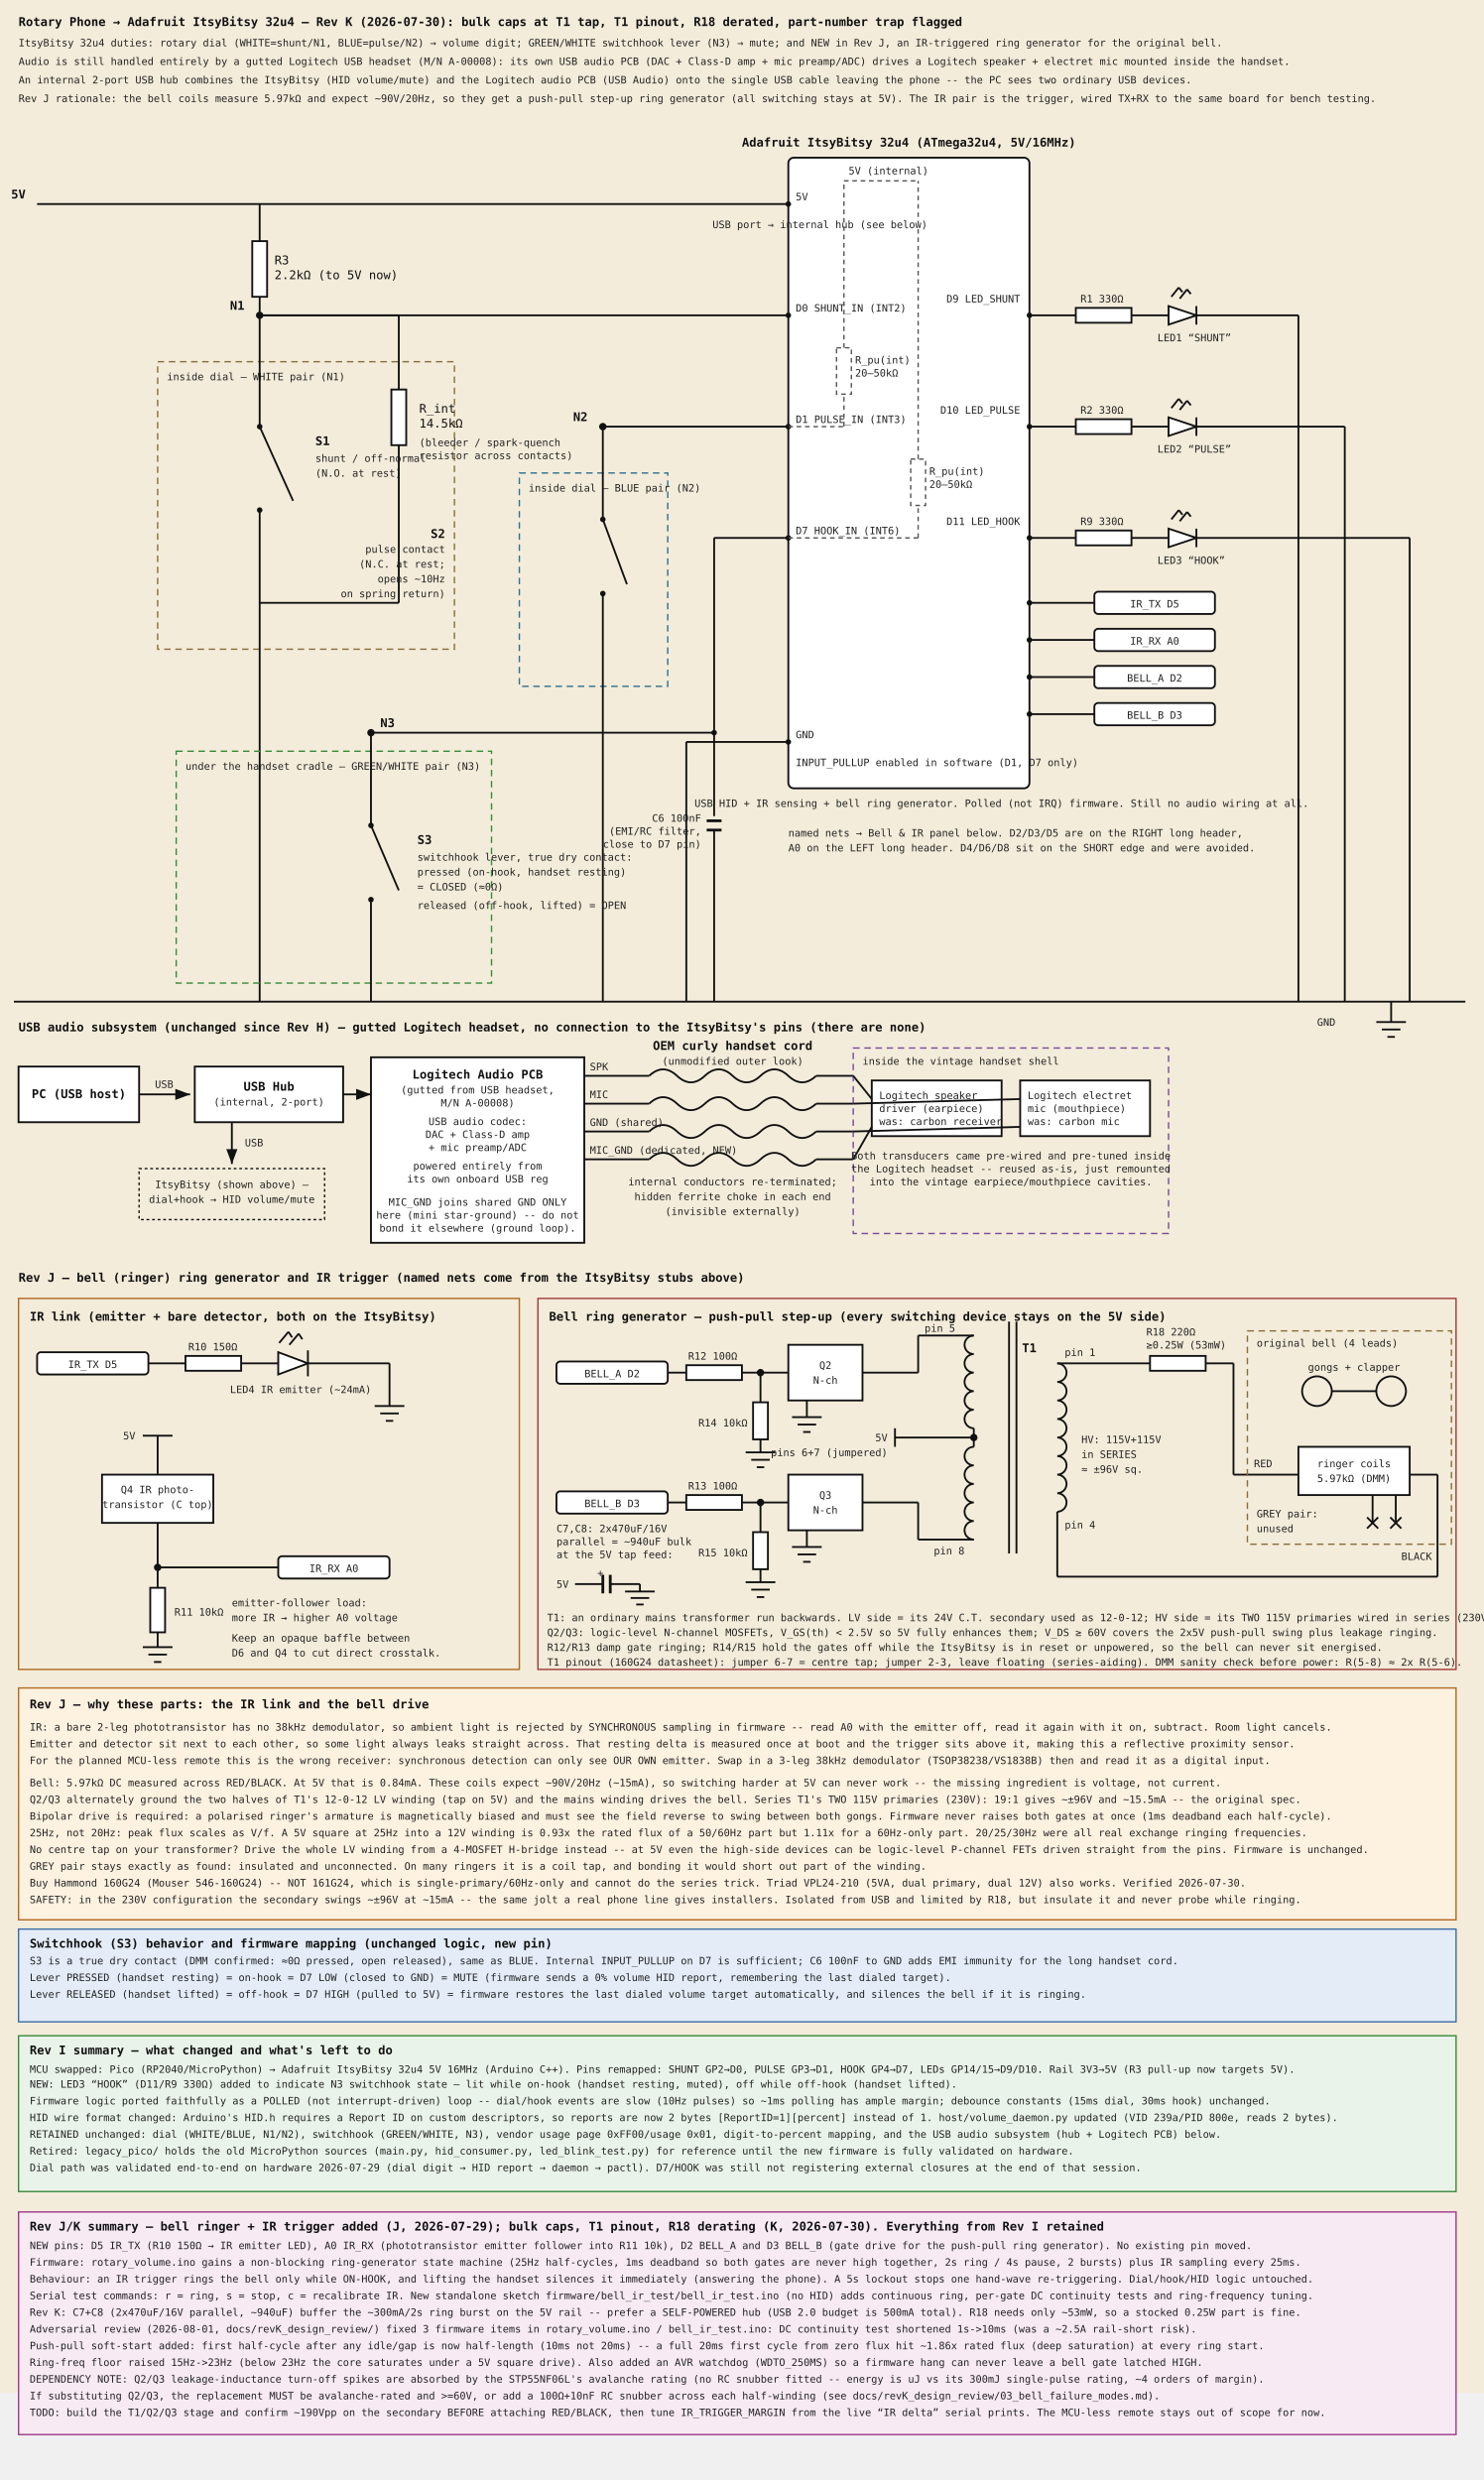
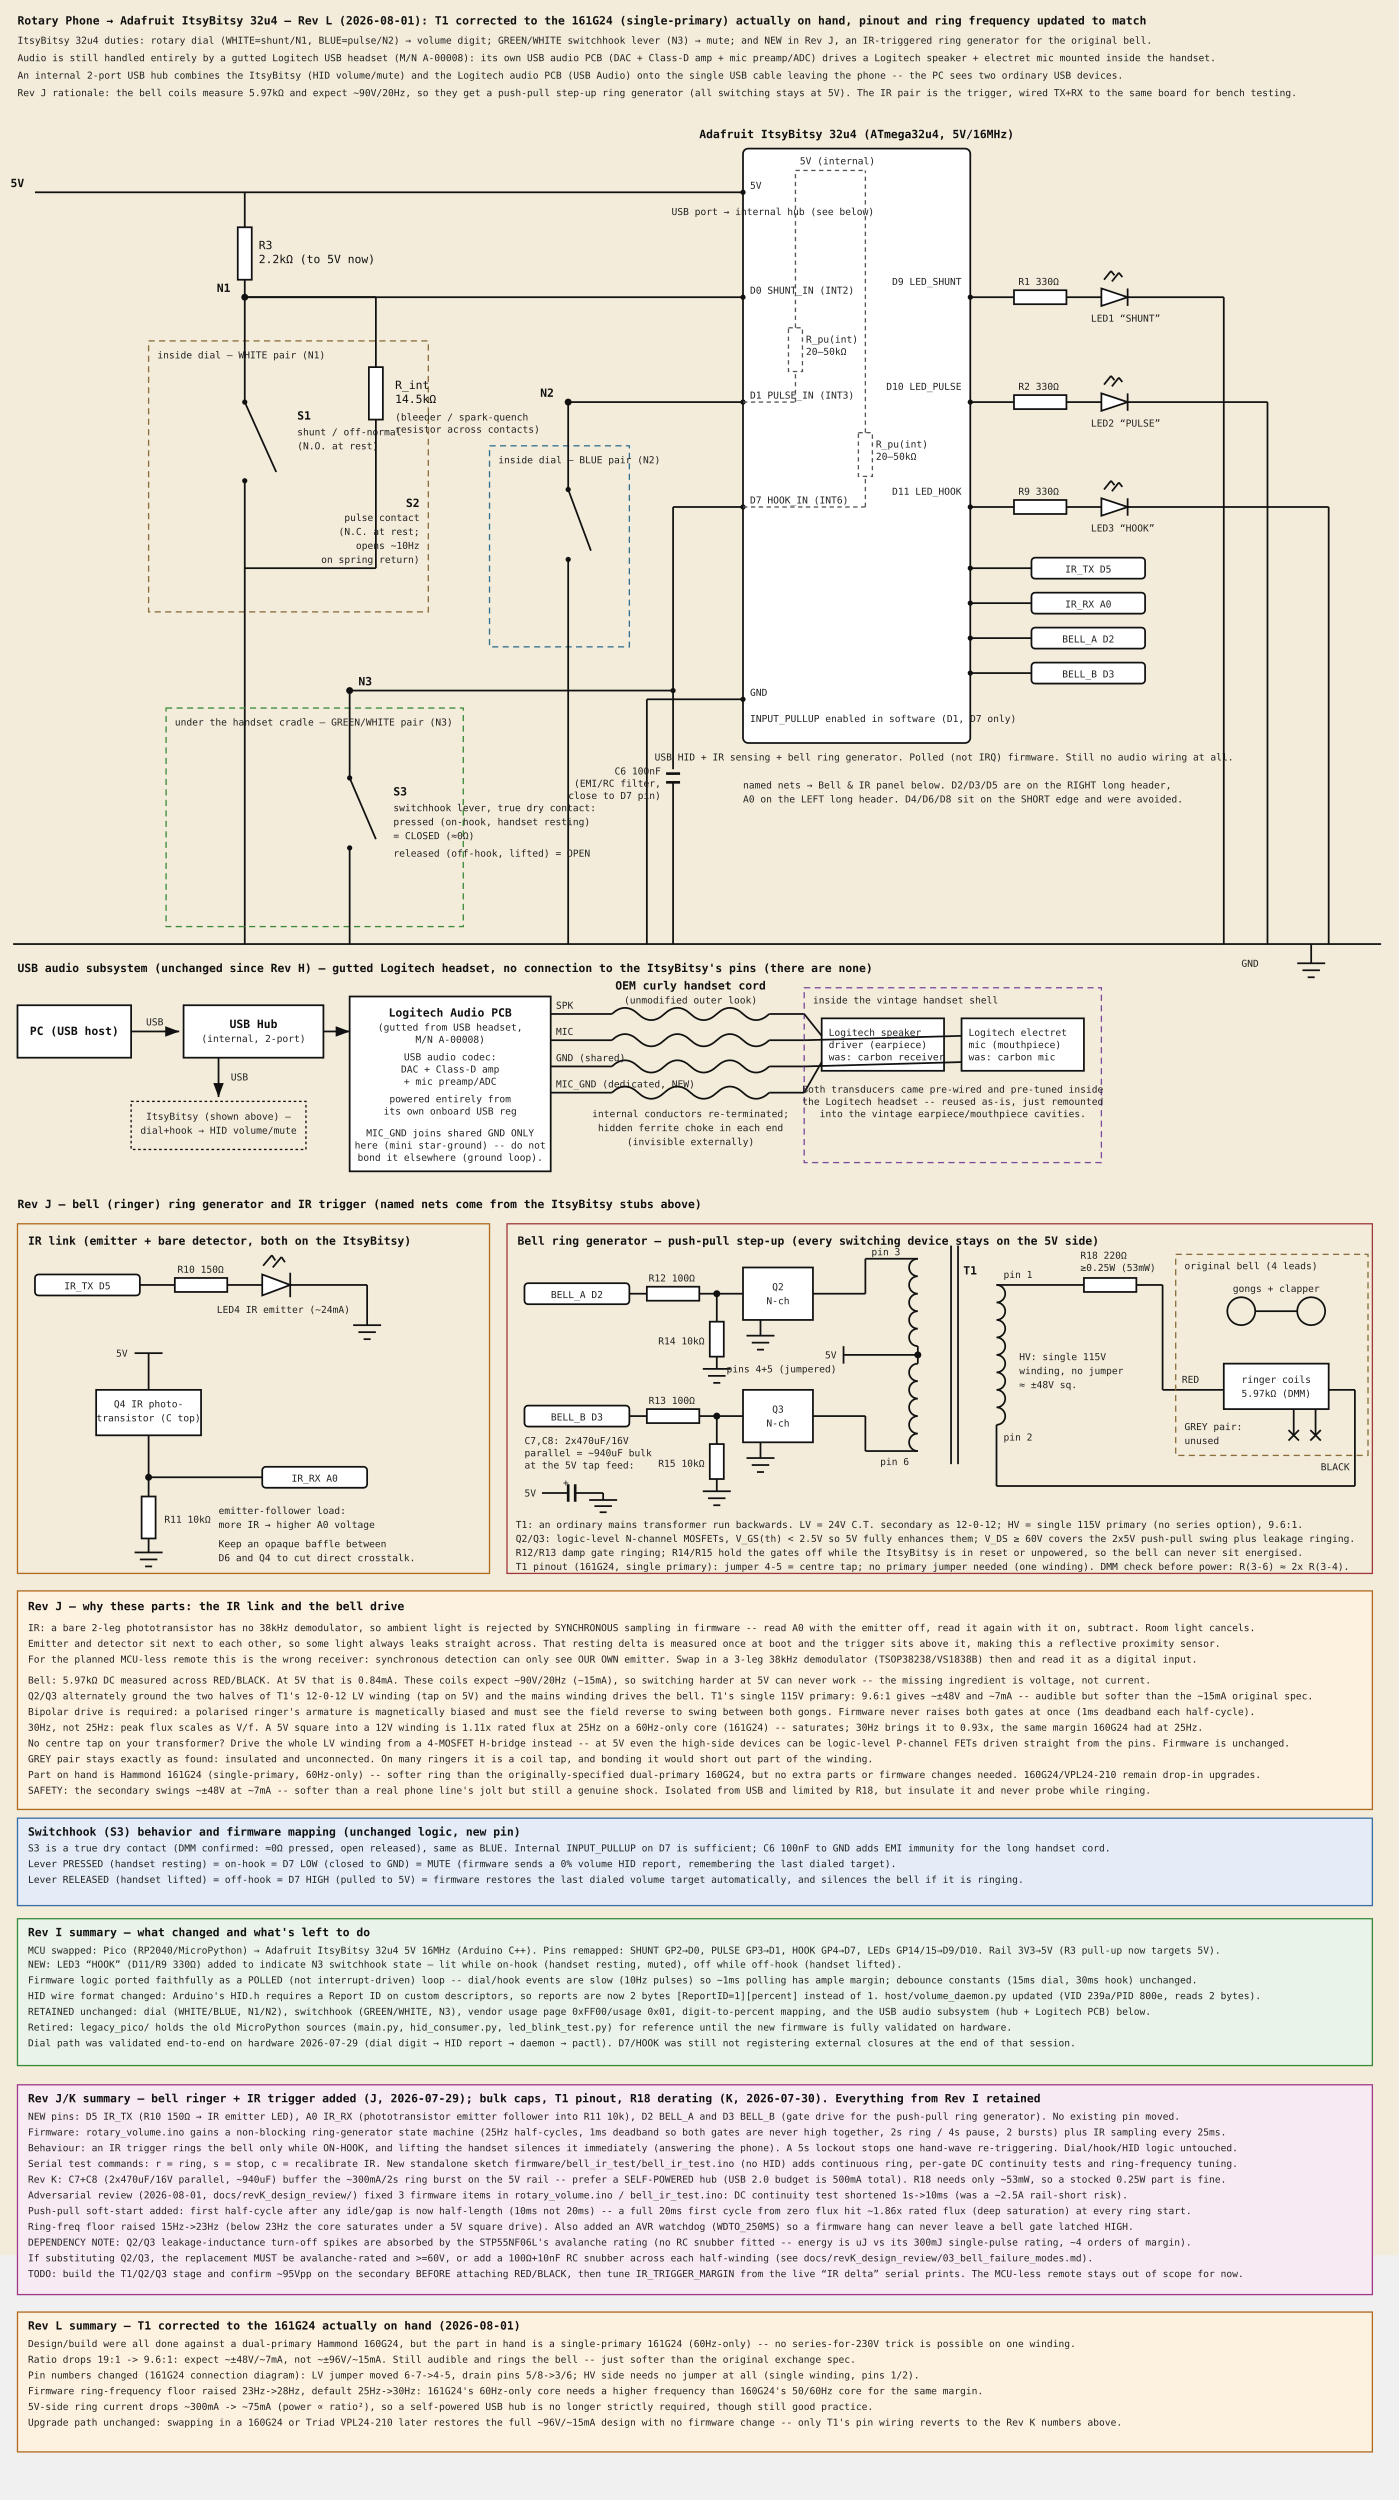
- <svg xmlns="http://www.w3.org/2000/svg" viewBox="0 0 1600 2674" font-family="monospace" font-size="14">
+ <svg xmlns="http://www.w3.org/2000/svg" viewBox="0 0 1600 2860" font-family="monospace" font-size="14">
  <style>
    .wire   { stroke:#111; stroke-width:2; fill:none; }
    .dash   { stroke:#555; stroke-width:1.5; fill:none; stroke-dasharray:5,4; }
    .lbl    { fill:#111; font-size:13px; }
    .lbl-b  { fill:#111; font-size:13px; font-weight:bold; }
    .lbl-sm { fill:#222; font-size:11px; }
    .ic     { fill:#fff; stroke:#111; stroke-width:2; }
    .node   { fill:#111; }
    .res    { fill:#fff; stroke:#111; stroke-width:2; }
    .cap    { stroke:#111; stroke-width:3; fill:none; }
    .arrow  { stroke:#111; stroke-width:2; fill:none; marker-end:url(#ah); }
  </style>
  <defs>
    <marker id="ah" markerWidth="10" markerHeight="10" refX="8" refY="3" orient="auto">
      <path d="M0,0 L8,3 L0,6 Z" fill="#111" />
    </marker>
  </defs>
  <rect x="0" y="0" width="1600" height="2580" fill="#f3ecda" />
-   <text x="20" y="28" class="lbl-b" font-size="19">Rotary Phone → Adafruit ItsyBitsy 32u4 — Rev K (2026-07-30): bulk caps at T1 tap, T1 pinout, R18 derated, part-number trap flagged</text>
+   <text x="20" y="28" class="lbl-b" font-size="19">Rotary Phone → Adafruit ItsyBitsy 32u4 — Rev L (2026-08-01): T1 corrected to the 161G24 (single-primary) actually on hand, pinout and ring frequency updated to match</text>
  <text x="20" y="50" class="lbl-sm">ItsyBitsy 32u4 duties: rotary dial (WHITE=shunt/N1, BLUE=pulse/N2) → volume digit; GREEN/WHITE switchhook lever (N3) → mute; and NEW in Rev J, an IR-triggered ring generator for the original bell.</text>
  <text x="20" y="70" class="lbl-sm">Audio is still handled entirely by a gutted Logitech USB headset (M/N A-00008): its own USB audio PCB (DAC + Class-D amp + mic preamp/ADC) drives a Logitech speaker + electret mic mounted inside the handset.</text>
  <text x="20" y="90" class="lbl-sm">An internal 2-port USB hub combines the ItsyBitsy (HID volume/mute) and the Logitech audio PCB (USB Audio) onto the single USB cable leaving the phone -- the PC sees two ordinary USB devices.</text>
  <text x="20" y="110" class="lbl-sm" fill="#1e5c1e">Rev J rationale: the bell coils measure 5.97kΩ and expect ~90V/20Hz, so they get a push-pull step-up ring generator (all switching stays at 5V). The IR pair is the trigger, wired TX+RX to the same board for bench testing.</text>
  <rect x="850" y="170" width="260" height="680" rx="6" class="ic" />
  <text x="980" y="158" text-anchor="middle" class="lbl-b">Adafruit ItsyBitsy 32u4 (ATmega32u4, 5V/16MHz)</text>
  <text x="1080" y="870" text-anchor="middle" class="lbl-sm" fill="#555">USB HID + IR sensing + bell ring generator. Polled (not IRQ) firmware. Still no audio wiring at all.</text>
  <circle cx="850" cy="220" r="3" class="node" />
  <text x="858" y="216" class="lbl-sm">5V</text>
  <circle cx="850" cy="340" r="3" class="node" />
  <text x="858" y="336" class="lbl-sm">D0 SHUNT_IN (INT2)</text>
  <circle cx="850" cy="460" r="3" class="node" />
  <text x="858" y="456" class="lbl-sm">D1 PULSE_IN (INT3)</text>
  <circle cx="850" cy="580" r="3" class="node" />
  <text x="858" y="576" class="lbl-sm">D7 HOOK_IN (INT6)</text>
  <circle cx="850" cy="800" r="3" class="node" />
  <text x="858" y="796" class="lbl-sm">GND</text>
  <text x="858" y="826" class="lbl-sm" fill="#555">INPUT_PULLUP enabled in software (D1, D7 only)</text>
  <circle cx="1110" cy="340" r="3" class="node" />
  <text x="1100" y="326" text-anchor="end" class="lbl-sm">D9 LED_SHUNT</text>
  <circle cx="1110" cy="460" r="3" class="node" />
  <text x="1100" y="446" text-anchor="end" class="lbl-sm">D10 LED_PULSE</text>
  <circle cx="1110" cy="580" r="3" class="node" />
  <text x="1100" y="566" text-anchor="end" class="lbl-sm">D11 LED_HOOK</text>
  <circle cx="1110" cy="650" r="3" class="node" />
  <line x1="1110" y1="650" x2="1180" y2="650" class="wire" />
  <rect x="1180" y="638" width="130" height="24" rx="4" class="ic" />
  <text x="1245" y="655" text-anchor="middle" class="lbl-sm">IR_TX  D5</text>
  <circle cx="1110" cy="690" r="3" class="node" />
  <line x1="1110" y1="690" x2="1180" y2="690" class="wire" />
  <rect x="1180" y="678" width="130" height="24" rx="4" class="ic" />
  <text x="1245" y="695" text-anchor="middle" class="lbl-sm">IR_RX  A0</text>
  <circle cx="1110" cy="730" r="3" class="node" />
  <line x1="1110" y1="730" x2="1180" y2="730" class="wire" />
  <rect x="1180" y="718" width="130" height="24" rx="4" class="ic" />
  <text x="1245" y="735" text-anchor="middle" class="lbl-sm">BELL_A  D2</text>
  <circle cx="1110" cy="770" r="3" class="node" />
  <line x1="1110" y1="770" x2="1180" y2="770" class="wire" />
  <rect x="1180" y="758" width="130" height="24" rx="4" class="ic" />
  <text x="1245" y="775" text-anchor="middle" class="lbl-sm">BELL_B  D3</text>
  <text x="850" y="902" class="lbl-sm" fill="#555">named nets → Bell &amp; IR panel below. D2/D3/D5 are on the RIGHT long header,</text>
  <text x="850" y="918" class="lbl-sm" fill="#555">A0 on the LEFT long header. D4/D6/D8 sit on the SHORT edge and were avoided.</text>
  <text x="1000" y="246" text-anchor="end" class="lbl-sm" fill="#555">USB port → internal hub (see below)</text>
  <line x1="910" y1="195" x2="990" y2="195" class="dash" />
  <text x="915" y="188" class="lbl-sm" fill="#555">5V (internal)</text>
  <line x1="850" y1="460" x2="910" y2="460" class="dash" />
  <line x1="910" y1="460" x2="910" y2="425" class="dash" />
  <rect x="902" y="375" width="16" height="50" fill="none" stroke="#555" stroke-width="1.5" stroke-dasharray="5,4" />
  <line x1="910" y1="375" x2="910" y2="195" class="dash" />
  <text x="922" y="392" class="lbl-sm" fill="#555">R_pu(int)</text>
  <text x="922" y="406" class="lbl-sm" fill="#555">20–50kΩ</text>
  <line x1="850" y1="580" x2="990" y2="580" class="dash" />
  <line x1="990" y1="580" x2="990" y2="545" class="dash" />
  <rect x="982" y="495" width="16" height="50" fill="none" stroke="#555" stroke-width="1.5" stroke-dasharray="5,4" />
  <line x1="990" y1="495" x2="990" y2="195" class="dash" />
  <text x="1002" y="512" class="lbl-sm" fill="#555">R_pu(int)</text>
  <text x="1002" y="526" class="lbl-sm" fill="#555">20–50kΩ</text>
  <line x1="850" y1="220" x2="40" y2="220" class="wire" />
  <text x="12" y="214" class="lbl-b">5V</text>
  <line x1="15" y1="1080" x2="1580" y2="1080" class="wire" stroke-width="3" />
  <line x1="1500" y1="1080" x2="1500" y2="1102" class="wire" />
  <line x1="1484" y1="1102" x2="1516" y2="1102" class="wire" />
  <line x1="1490" y1="1110" x2="1510" y2="1110" class="wire" />
  <line x1="1496" y1="1118" x2="1504" y2="1118" class="wire" />
  <text x="1440" y="1106" text-anchor="end" class="lbl-sm">GND</text>
  <line x1="850" y1="800" x2="740" y2="800" class="wire" />
  <line x1="740" y1="800" x2="740" y2="1080" class="wire" />
  <line x1="280" y1="220" x2="280" y2="260" class="wire" />
  <rect x="272" y="260" width="16" height="60" class="res" />
  <text x="296" y="285" class="lbl">R3</text>
  <text x="296" y="301" class="lbl">2.2kΩ (to 5V now)</text>
  <line x1="280" y1="320" x2="280" y2="340" class="wire" />
  <circle cx="280" cy="340" r="4" class="node" />
  <text x="248" y="334" class="lbl-b">N1</text>
  <line x1="280" y1="340" x2="850" y2="340" class="wire" />
  <rect x="170" y="390" width="320" height="310" fill="none" stroke="#8a6d3b" stroke-width="1.5" stroke-dasharray="7,5" />
  <text x="180" y="410" class="lbl-sm" fill="#8a6d3b">inside dial — WHITE pair (N1)</text>
  <line x1="280" y1="340" x2="280" y2="460" class="wire" />
  <circle cx="280" cy="460" r="3" class="node" />
  <line x1="280" y1="460" x2="316" y2="540" class="wire" />
  <circle cx="280" cy="550" r="3" class="node" />
  <line x1="280" y1="550" x2="280" y2="1080" class="wire" />
  <text x="340" y="480" class="lbl-b">S1</text>
  <text x="340" y="498" class="lbl-sm">shunt / off-normal</text>
  <text x="340" y="514" class="lbl-sm">(N.O. at rest)</text>
  <line x1="280" y1="340" x2="430" y2="340" class="wire" />
  <line x1="430" y1="340" x2="430" y2="420" class="wire" />
  <rect x="422" y="420" width="16" height="60" class="res" />
  <text x="452" y="445" class="lbl">R_int</text>
  <text x="452" y="461" class="lbl">14.5kΩ</text>
  <text x="452" y="481" class="lbl-sm">(bleeder / spark-quench</text>
  <text x="452" y="495" class="lbl-sm">resistor across contacts)</text>
  <line x1="430" y1="480" x2="430" y2="650" class="wire" />
  <line x1="430" y1="650" x2="280" y2="650" class="wire" />
  <line x1="850" y1="460" x2="650" y2="460" class="wire" />
  <circle cx="650" cy="460" r="4" class="node" />
  <text x="618" y="454" class="lbl-b">N2</text>
  <rect x="560" y="510" width="160" height="230" fill="none" stroke="#31708f" stroke-width="1.5" stroke-dasharray="7,5" />
  <text x="570" y="530" class="lbl-sm" fill="#31708f">inside dial — BLUE pair (N2)</text>
  <line x1="650" y1="460" x2="650" y2="560" class="wire" />
  <circle cx="650" cy="560" r="3" class="node" />
  <line x1="650" y1="560" x2="676" y2="630" class="wire" />
  <circle cx="650" cy="640" r="3" class="node" />
  <line x1="650" y1="640" x2="650" y2="1080" class="wire" />
  <text x="480" y="580" class="lbl-b" text-anchor="end">S2</text>
  <text x="480" y="596" class="lbl-sm" text-anchor="end">pulse contact</text>
  <text x="480" y="612" class="lbl-sm" text-anchor="end">(N.C. at rest;</text>
  <text x="480" y="628" class="lbl-sm" text-anchor="end">opens ~10Hz</text>
  <text x="480" y="644" class="lbl-sm" text-anchor="end">on spring return)</text>
  <line x1="850" y1="580" x2="770" y2="580" class="wire" />
  <line x1="770" y1="580" x2="770" y2="790" class="wire" />
  <line x1="770" y1="790" x2="400" y2="790" class="wire" />
  <circle cx="400" cy="790" r="4" class="node" />
  <text x="410" y="784" class="lbl-b">N3</text>
  <rect x="190" y="810" width="340" height="250" fill="none" stroke="#3a8a3a" stroke-width="1.5" stroke-dasharray="7,5" />
  <text x="200" y="830" class="lbl-sm" fill="#3a8a3a">under the handset cradle — GREEN/WHITE pair (N3)</text>
  <circle cx="770" cy="790" r="3" class="node" />
  <line x1="770" y1="790" x2="770" y2="880" class="wire" />
  <line x1="762" y1="885" x2="778" y2="885" class="cap" />
  <line x1="762" y1="895" x2="778" y2="895" class="cap" />
  <text x="756" y="886" text-anchor="end" class="lbl-sm">C6 100nF</text>
  <text x="756" y="900" text-anchor="end" class="lbl-sm">(EMI/RC filter,</text>
  <text x="756" y="914" text-anchor="end" class="lbl-sm">close to D7 pin)</text>
  <line x1="770" y1="895" x2="770" y2="1080" class="wire" />
  <line x1="400" y1="790" x2="400" y2="890" class="wire" />
  <circle cx="400" cy="890" r="3" class="node" />
  <line x1="400" y1="890" x2="430" y2="960" class="wire" />
  <circle cx="400" cy="970" r="3" class="node" />
  <line x1="400" y1="970" x2="400" y2="1080" class="wire" />
  <text x="450" y="910" class="lbl-b">S3</text>
  <text x="450" y="928" class="lbl-sm">switchhook lever, true dry contact:</text>
  <text x="450" y="944" class="lbl-sm">pressed (on-hook, handset resting)</text>
  <text x="450" y="960" class="lbl-sm">= CLOSED (≈0Ω)</text>
  <text x="450" y="980" class="lbl-sm">released (off-hook, lifted) = OPEN</text>
  <line x1="1110" y1="340" x2="1160" y2="340" class="wire" />
  <rect x="1160" y="332" width="60" height="16" class="res" />
  <text x="1165" y="326" class="lbl-sm">R1 330Ω</text>
  <line x1="1220" y1="340" x2="1260" y2="340" class="wire" />
  <polygon points="1260,330 1260,350 1290,340" fill="#fff" stroke="#111" stroke-width="2" />
  <line x1="1290" y1="330" x2="1290" y2="350" class="wire" />
  <line x1="1272" y1="322" x2="1280" y2="312" class="wire" />
  <line x1="1280" y1="312" x2="1284" y2="317" class="wire" />
  <line x1="1263" y1="320" x2="1271" y2="310" class="wire" />
  <line x1="1271" y1="310" x2="1275" y2="315" class="wire" />
  <text x="1248" y="368" class="lbl-sm">LED1 “SHUNT”</text>
  <line x1="1290" y1="340" x2="1400" y2="340" class="wire" />
  <line x1="1400" y1="340" x2="1400" y2="1080" class="wire" />
  <line x1="1110" y1="460" x2="1160" y2="460" class="wire" />
  <rect x="1160" y="452" width="60" height="16" class="res" />
  <text x="1165" y="446" class="lbl-sm">R2 330Ω</text>
  <line x1="1220" y1="460" x2="1260" y2="460" class="wire" />
  <polygon points="1260,450 1260,470 1290,460" fill="#fff" stroke="#111" stroke-width="2" />
  <line x1="1290" y1="450" x2="1290" y2="470" class="wire" />
  <line x1="1272" y1="442" x2="1280" y2="432" class="wire" />
  <line x1="1280" y1="432" x2="1284" y2="437" class="wire" />
  <line x1="1263" y1="440" x2="1271" y2="430" class="wire" />
  <line x1="1271" y1="430" x2="1275" y2="435" class="wire" />
  <text x="1248" y="488" class="lbl-sm">LED2 “PULSE”</text>
  <line x1="1290" y1="460" x2="1450" y2="460" class="wire" />
  <line x1="1450" y1="460" x2="1450" y2="1080" class="wire" />
  <line x1="1110" y1="580" x2="1160" y2="580" class="wire" />
  <rect x="1160" y="572" width="60" height="16" class="res" />
  <text x="1165" y="566" class="lbl-sm">R9 330Ω</text>
  <line x1="1220" y1="580" x2="1260" y2="580" class="wire" />
  <polygon points="1260,570 1260,590 1290,580" fill="#fff" stroke="#111" stroke-width="2" />
  <line x1="1290" y1="570" x2="1290" y2="590" class="wire" />
  <line x1="1272" y1="562" x2="1280" y2="552" class="wire" />
  <line x1="1280" y1="552" x2="1284" y2="557" class="wire" />
  <line x1="1263" y1="560" x2="1271" y2="550" class="wire" />
  <line x1="1271" y1="550" x2="1275" y2="555" class="wire" />
  <text x="1248" y="608" class="lbl-sm">LED3 “HOOK”</text>
  <line x1="1290" y1="580" x2="1520" y2="580" class="wire" />
  <line x1="1520" y1="580" x2="1520" y2="1080" class="wire" />
  <text x="20" y="1112" class="lbl-b" font-size="16">USB audio subsystem (unchanged since Rev H) — gutted Logitech headset, no connection to the ItsyBitsy's pins (there are none)</text>
  <rect x="20" y="1150" width="130" height="60" class="ic" />
  <text x="85" y="1184" text-anchor="middle" class="lbl-b">PC (USB host)</text>
  <line x1="150" y1="1180" x2="205" y2="1180" class="arrow" />
  <text x="177" y="1173" text-anchor="middle" class="lbl-sm">USB</text>
  <rect x="210" y="1150" width="160" height="60" class="ic" />
  <text x="290" y="1176" text-anchor="middle" class="lbl-b">USB Hub</text>
  <text x="290" y="1192" text-anchor="middle" class="lbl-sm">(internal, 2-port)</text>
  <line x1="250" y1="1210" x2="250" y2="1255" class="arrow" />
  <text x="264" y="1236" class="lbl-sm">USB</text>
  <rect x="150" y="1260" width="200" height="55" fill="none" stroke="#111" stroke-width="1.5" stroke-dasharray="3,3" />
  <text x="250" y="1281" text-anchor="middle" class="lbl-sm">ItsyBitsy (shown above) —</text>
  <text x="250" y="1297" text-anchor="middle" class="lbl-sm">dial+hook → HID volume/mute</text>
  <line x1="370" y1="1180" x2="400" y2="1180" class="arrow" />
  <rect x="400" y="1140" width="230" height="200" class="ic" />
  <text x="515" y="1163" text-anchor="middle" class="lbl-b">Logitech Audio PCB</text>
  <text x="515" y="1179" text-anchor="middle" class="lbl-sm">(gutted from USB headset,</text>
  <text x="515" y="1193" text-anchor="middle" class="lbl-sm">M/N A-00008)</text>
  <text x="515" y="1213" text-anchor="middle" class="lbl-sm">USB audio codec:</text>
  <text x="515" y="1227" text-anchor="middle" class="lbl-sm">DAC + Class-D amp</text>
  <text x="515" y="1241" text-anchor="middle" class="lbl-sm">+ mic preamp/ADC</text>
  <text x="515" y="1261" text-anchor="middle" class="lbl-sm" fill="#555">powered entirely from</text>
  <text x="515" y="1275" text-anchor="middle" class="lbl-sm" fill="#555">its own onboard USB reg</text>
  <text x="515" y="1300" text-anchor="middle" class="lbl-sm" fill="#555">MIC_GND joins shared GND ONLY</text>
  <text x="515" y="1314" text-anchor="middle" class="lbl-sm" fill="#555">here (mini star-ground) -- do not</text>
  <text x="515" y="1328" text-anchor="middle" class="lbl-sm" fill="#555">bond it elsewhere (ground loop).</text>
  <text x="636" y="1154" class="lbl-sm">SPK</text>
  <line x1="630" y1="1160" x2="700" y2="1160" class="wire" />
  <text x="636" y="1184" class="lbl-sm">MIC</text>
  <line x1="630" y1="1190" x2="700" y2="1190" class="wire" />
  <text x="636" y="1214" class="lbl-sm">GND (shared)</text>
  <line x1="630" y1="1220" x2="700" y2="1220" class="wire" />
  <text x="636" y="1244" class="lbl-sm">MIC_GND (dedicated, NEW)</text>
  <line x1="630" y1="1250" x2="700" y2="1250" class="wire" />
  <text x="790" y="1132" text-anchor="middle" class="lbl-b">OEM curly handset cord</text>
  <text x="790" y="1148" text-anchor="middle" class="lbl-sm">(unmodified outer look)</text>
  <path d="M700,1160 q15,-14 30,0 q15,14 30,0 q15,-14 30,0 q15,14 30,0 q15,-14 30,0 q15,14 30,0" class="wire" />
  <path d="M700,1190 q15,-14 30,0 q15,14 30,0 q15,-14 30,0 q15,14 30,0 q15,-14 30,0 q15,14 30,0" class="wire" />
  <path d="M700,1220 q15,-14 30,0 q15,14 30,0 q15,-14 30,0 q15,14 30,0 q15,-14 30,0 q15,14 30,0" class="wire" />
  <path d="M700,1250 q15,-14 30,0 q15,14 30,0 q15,-14 30,0 q15,14 30,0 q15,-14 30,0 q15,14 30,0" class="wire" />
  <text x="790" y="1278" text-anchor="middle" class="lbl-sm">internal conductors re-terminated;</text>
  <text x="790" y="1294" text-anchor="middle" class="lbl-sm">hidden ferrite choke in each end</text>
  <text x="790" y="1310" text-anchor="middle" class="lbl-sm">(invisible externally)</text>
  <line x1="880" y1="1160" x2="920" y2="1160" class="wire" />
  <line x1="880" y1="1190" x2="920" y2="1190" class="wire" />
  <line x1="880" y1="1220" x2="920" y2="1220" class="wire" />
  <line x1="880" y1="1250" x2="920" y2="1250" class="wire" />
  <rect x="920" y="1130" width="340" height="200" fill="none" stroke="#7a4a9c" stroke-width="1.5" stroke-dasharray="7,5" />
  <text x="930" y="1148" class="lbl-sm" fill="#7a4a9c">inside the vintage handset shell</text>
  <rect x="940" y="1165" width="140" height="60" class="res" />
  <text x="948" y="1185" class="lbl-sm">Logitech speaker</text>
  <text x="948" y="1199" class="lbl-sm">driver (earpiece)</text>
  <text x="948" y="1213" class="lbl-sm" fill="#555">was: carbon receiver</text>
  <rect x="1100" y="1165" width="140" height="60" class="res" />
  <text x="1108" y="1185" class="lbl-sm">Logitech electret</text>
  <text x="1108" y="1199" class="lbl-sm">mic (mouthpiece)</text>
  <text x="1108" y="1213" class="lbl-sm" fill="#555">was: carbon mic</text>
  <line x1="920" y1="1160" x2="940" y2="1185" class="wire" />
  <line x1="920" y1="1250" x2="940" y2="1215" class="wire" />
  <line x1="920" y1="1190" x2="1100" y2="1185" class="wire" />
  <line x1="920" y1="1220" x2="1100" y2="1215" class="wire" />
  <text x="1090" y="1250" text-anchor="middle" class="lbl-sm">Both transducers came pre-wired and pre-tuned inside</text>
  <text x="1090" y="1264" text-anchor="middle" class="lbl-sm">the Logitech headset -- reused as-is, just remounted</text>
  <text x="1090" y="1278" text-anchor="middle" class="lbl-sm">into the vintage earpiece/mouthpiece cavities.</text>
  <text x="20" y="1382" class="lbl-b" font-size="16">Rev J — bell (ringer) ring generator and IR trigger (named nets come from the ItsyBitsy stubs above)</text>
  <rect x="20" y="1400" width="540" height="400" fill="none" stroke="#b06a1f" stroke-width="1.5" />
  <text x="32" y="1424" class="lbl-b" fill="#b06a1f">IR link (emitter + bare detector, both on the ItsyBitsy)</text>
  <rect x="40" y="1458" width="120" height="24" rx="4" class="ic" />
  <text x="100" y="1475" text-anchor="middle" class="lbl-sm">IR_TX  D5</text>
  <line x1="160" y1="1470" x2="200" y2="1470" class="wire" />
  <rect x="200" y="1462" width="60" height="16" class="res" />
  <text x="203" y="1456" class="lbl-sm">R10 150Ω</text>
  <line x1="260" y1="1470" x2="300" y2="1470" class="wire" />
  <polygon points="300,1458 300,1482 332,1470" fill="#fff" stroke="#111" stroke-width="2" />
  <line x1="332" y1="1456" x2="332" y2="1484" class="wire" />
  <line x1="312" y1="1450" x2="322" y2="1438" class="wire" />
  <line x1="322" y1="1438" x2="326" y2="1444" class="wire" />
  <line x1="301" y1="1448" x2="311" y2="1436" class="wire" />
  <line x1="311" y1="1436" x2="315" y2="1442" class="wire" />
  <text x="248" y="1502" class="lbl-sm">LED4 IR emitter (~24mA)</text>
  <line x1="332" y1="1470" x2="420" y2="1470" class="wire" />
  <line x1="420" y1="1470" x2="420" y2="1516" class="wire" />
  <line x1="404" y1="1516" x2="436" y2="1516" class="wire" />
  <line x1="410" y1="1524" x2="430" y2="1524" class="wire" />
  <line x1="416" y1="1532" x2="424" y2="1532" class="wire" />
  <line x1="154" y1="1548" x2="186" y2="1548" class="wire" />
  <text x="146" y="1552" text-anchor="end" class="lbl-sm">5V</text>
  <line x1="170" y1="1548" x2="170" y2="1590" class="wire" />
  <rect x="110" y="1590" width="120" height="52" class="ic" />
  <text x="170" y="1610" text-anchor="middle" class="lbl-sm">Q4  IR photo-</text>
  <text x="170" y="1626" text-anchor="middle" class="lbl-sm">transistor (C top)</text>
  <line x1="170" y1="1642" x2="170" y2="1690" class="wire" />
  <circle cx="170" cy="1690" r="4" class="node" />
  <line x1="170" y1="1690" x2="300" y2="1690" class="wire" />
  <rect x="300" y="1678" width="120" height="24" rx="4" class="ic" />
  <text x="360" y="1695" text-anchor="middle" class="lbl-sm">IR_RX  A0</text>
  <line x1="170" y1="1690" x2="170" y2="1712" class="wire" />
  <rect x="162" y="1712" width="16" height="48" class="res" />
  <text x="188" y="1742" class="lbl-sm">R11 10kΩ</text>
  <line x1="170" y1="1760" x2="170" y2="1776" class="wire" />
  <line x1="154" y1="1776" x2="186" y2="1776" class="wire" />
  <line x1="160" y1="1784" x2="180" y2="1784" class="wire" />
  <line x1="166" y1="1792" x2="174" y2="1792" class="wire" />
  <text x="250" y="1732" class="lbl-sm" fill="#555">emitter-follower load:</text>
  <text x="250" y="1748" class="lbl-sm" fill="#555">more IR → higher A0 voltage</text>
  <text x="250" y="1770" class="lbl-sm" fill="#555">Keep an opaque baffle between</text>
  <text x="250" y="1786" class="lbl-sm" fill="#555">D6 and Q4 to cut direct crosstalk.</text>
  <rect x="580" y="1400" width="990" height="400" fill="none" stroke="#a03a3a" stroke-width="1.5" />
  <text x="592" y="1424" class="lbl-b" fill="#a03a3a">Bell ring generator — push-pull step-up (every switching device stays on the 5V side)</text>
  <rect x="600" y="1468" width="120" height="24" rx="4" class="ic" />
  <text x="660" y="1485" text-anchor="middle" class="lbl-sm">BELL_A  D2</text>
  <line x1="720" y1="1480" x2="740" y2="1480" class="wire" />
  <rect x="740" y="1472" width="60" height="16" class="res" />
  <text x="742" y="1466" class="lbl-sm">R12 100Ω</text>
  <line x1="800" y1="1480" x2="850" y2="1480" class="wire" />
  <circle cx="820" cy="1480" r="4" class="node" />
  <line x1="820" y1="1480" x2="820" y2="1512" class="wire" />
  <rect x="812" y="1512" width="16" height="40" class="res" />
  <text x="806" y="1538" text-anchor="end" class="lbl-sm">R14 10kΩ</text>
  <line x1="820" y1="1552" x2="820" y2="1566" class="wire" />
  <line x1="804" y1="1566" x2="836" y2="1566" class="wire" />
  <line x1="810" y1="1574" x2="830" y2="1574" class="wire" />
  <line x1="816" y1="1582" x2="824" y2="1582" class="wire" />
  <rect x="850" y="1450" width="80" height="60" class="ic" />
  <text x="890" y="1476" text-anchor="middle" class="lbl-sm">Q2</text>
  <text x="890" y="1492" text-anchor="middle" class="lbl-sm" fill="#555">N-ch</text>
  <line x1="870" y1="1510" x2="870" y2="1528" class="wire" />
  <line x1="854" y1="1528" x2="886" y2="1528" class="wire" />
  <line x1="860" y1="1536" x2="880" y2="1536" class="wire" />
  <line x1="866" y1="1544" x2="874" y2="1544" class="wire" />
  <line x1="930" y1="1480" x2="990" y2="1480" class="wire" />
  <line x1="990" y1="1480" x2="990" y2="1440" class="wire" />
  <line x1="990" y1="1440" x2="1050" y2="1440" class="wire" />
  <rect x="600" y="1608" width="120" height="24" rx="4" class="ic" />
  <text x="660" y="1625" text-anchor="middle" class="lbl-sm">BELL_B  D3</text>
  <text x="600" y="1652" class="lbl-sm" fill="#555">C7,C8: 2x470uF/16V</text>
  <text x="600" y="1666" class="lbl-sm" fill="#555">parallel = ~940uF bulk</text>
  <text x="600" y="1680" class="lbl-sm" fill="#555">at the 5V tap feed:</text>
  <text x="600" y="1712" class="lbl-sm">5V</text>
  <line x1="620" y1="1708" x2="650" y2="1708" class="wire" />
  <text x="644" y="1700" class="lbl-sm">+</text>
  <line x1="650" y1="1698" x2="650" y2="1718" class="cap" />
  <line x1="658" y1="1698" x2="658" y2="1718" class="cap" />
  <line x1="658" y1="1708" x2="690" y2="1708" class="wire" />
  <line x1="690" y1="1708" x2="690" y2="1716" class="wire" />
  <line x1="674" y1="1716" x2="706" y2="1716" class="wire" />
  <line x1="680" y1="1723" x2="700" y2="1723" class="wire" />
  <line x1="686" y1="1730" x2="694" y2="1730" class="wire" />
  <line x1="720" y1="1620" x2="740" y2="1620" class="wire" />
  <rect x="740" y="1612" width="60" height="16" class="res" />
  <text x="742" y="1606" class="lbl-sm">R13 100Ω</text>
  <line x1="800" y1="1620" x2="850" y2="1620" class="wire" />
  <circle cx="820" cy="1620" r="4" class="node" />
  <line x1="820" y1="1620" x2="820" y2="1652" class="wire" />
  <rect x="812" y="1652" width="16" height="40" class="res" />
  <text x="806" y="1678" text-anchor="end" class="lbl-sm">R15 10kΩ</text>
  <line x1="820" y1="1692" x2="820" y2="1706" class="wire" />
  <line x1="804" y1="1706" x2="836" y2="1706" class="wire" />
  <line x1="810" y1="1714" x2="830" y2="1714" class="wire" />
  <line x1="816" y1="1722" x2="824" y2="1722" class="wire" />
  <rect x="850" y="1590" width="80" height="60" class="ic" />
  <text x="890" y="1616" text-anchor="middle" class="lbl-sm">Q3</text>
  <text x="890" y="1632" text-anchor="middle" class="lbl-sm" fill="#555">N-ch</text>
  <line x1="870" y1="1650" x2="870" y2="1668" class="wire" />
  <line x1="854" y1="1668" x2="886" y2="1668" class="wire" />
  <line x1="860" y1="1676" x2="880" y2="1676" class="wire" />
  <line x1="866" y1="1684" x2="874" y2="1684" class="wire" />
  <line x1="930" y1="1620" x2="990" y2="1620" class="wire" />
  <line x1="990" y1="1620" x2="990" y2="1660" class="wire" />
  <line x1="990" y1="1660" x2="1050" y2="1660" class="wire" />
  <text x="1102" y="1458" class="lbl-b">T1</text>
  <path d="M1050,1440 a10,10 0 0 0 0,20 a10,10 0 0 0 0,20 a10,10 0 0 0 0,20 a10,10 0 0 0 0,20 a10,10 0 0 0 0,20" class="wire" />
  <line x1="1050" y1="1540" x2="1050" y2="1560" class="wire" />
  <circle cx="1050" cy="1550" r="4" class="node" />
  <path d="M1050,1560 a10,10 0 0 0 0,20 a10,10 0 0 0 0,20 a10,10 0 0 0 0,20 a10,10 0 0 0 0,20 a10,10 0 0 0 0,20" class="wire" />
  <line x1="1050" y1="1550" x2="965" y2="1550" class="wire" />
  <line x1="965" y1="1540" x2="965" y2="1560" class="wire" />
  <text x="957" y="1554" text-anchor="end" class="lbl-sm">5V</text>
-   <text x="957" y="1570" text-anchor="end" class="lbl-sm" fill="#555">pins 6+7 (jumpered)</text>
-   <text x="1030" y="1436" text-anchor="end" class="lbl-sm" fill="#555">pin 5</text>
-   <text x="1040" y="1676" text-anchor="end" class="lbl-sm" fill="#555">pin 8</text>
+   <text x="957" y="1570" text-anchor="end" class="lbl-sm" fill="#555">pins 4+5 (jumpered)</text>
+   <text x="1030" y="1436" text-anchor="end" class="lbl-sm" fill="#555">pin 3</text>
+   <text x="1040" y="1676" text-anchor="end" class="lbl-sm" fill="#555">pin 6</text>
  <text x="1148" y="1462" class="lbl-sm" fill="#555">pin 1</text>
-   <text x="1148" y="1648" class="lbl-sm" fill="#555">pin 4</text>
+   <text x="1148" y="1648" class="lbl-sm" fill="#555">pin 2</text>
  <line x1="1088" y1="1425" x2="1088" y2="1675" class="wire" />
  <line x1="1096" y1="1425" x2="1096" y2="1675" class="wire" />
  <path d="M1140,1470 a10,10 0 0 1 0,20 a10,10 0 0 1 0,20 a10,10 0 0 1 0,20 a10,10 0 0 1 0,20 a10,10 0 0 1 0,20 a10,10 0 0 1 0,20 a10,10 0 0 1 0,20 a10,10 0 0 1 0,20" class="wire" />
-   <text x="1166" y="1556" class="lbl-sm">HV: 115V+115V</text>
-   <text x="1166" y="1572" class="lbl-sm">in SERIES</text>
-   <text x="1166" y="1588" class="lbl-sm" fill="#555">≈ ±96V sq.</text>
-   <text x="590" y="1748" class="lbl-sm" fill="#555">T1: an ordinary mains transformer run backwards. LV side = its 24V C.T. secondary used as 12-0-12; HV side = its TWO 115V primaries wired in series (230V) for 19:1.</text>
+   <text x="1166" y="1556" class="lbl-sm">HV: single 115V</text>
+   <text x="1166" y="1572" class="lbl-sm">winding, no jumper</text>
+   <text x="1166" y="1588" class="lbl-sm" fill="#555">≈ ±48V sq.</text>
+   <text x="590" y="1748" class="lbl-sm" fill="#555">T1: an ordinary mains transformer run backwards. LV = 24V C.T. secondary as 12-0-12; HV = single 115V primary (no series option), 9.6:1.</text>
  <text x="590" y="1764" class="lbl-sm" fill="#555">Q2/Q3: logic-level N-channel MOSFETs, V_GS(th) &lt; 2.5V so 5V fully enhances them; V_DS ≥ 60V covers the 2x5V push-pull swing plus leakage ringing.</text>
  <text x="590" y="1780" class="lbl-sm" fill="#555">R12/R13 damp gate ringing; R14/R15 hold the gates off while the ItsyBitsy is in reset or unpowered, so the bell can never sit energised.</text>
-   <text x="590" y="1796" class="lbl-sm" fill="#555">T1 pinout (160G24 datasheet): jumper 6-7 = centre tap; jumper 2-3, leave floating (series-aiding). DMM sanity check before power: R(5-8) ≈ 2x R(5-6).</text>
+   <text x="590" y="1796" class="lbl-sm" fill="#555">T1 pinout (161G24, single primary): jumper 4-5 = centre tap; no primary jumper needed (one winding). DMM check before power: R(3-6) ≈ 2x R(3-4).</text>
  <line x1="1140" y1="1470" x2="1240" y2="1470" class="wire" />
  <rect x="1240" y="1462" width="60" height="16" class="res" />
  <text x="1236" y="1440" class="lbl-sm">R18 220Ω</text>
  <text x="1236" y="1454" class="lbl-sm">≥0.25W (53mW)</text>
  <line x1="1300" y1="1470" x2="1330" y2="1470" class="wire" />
  <line x1="1330" y1="1470" x2="1330" y2="1590" class="wire" />
  <line x1="1330" y1="1590" x2="1400" y2="1590" class="wire" />
  <text x="1352" y="1582" class="lbl-sm" fill="#a03a3a">RED</text>
  <line x1="1140" y1="1630" x2="1140" y2="1700" class="wire" />
  <line x1="1140" y1="1700" x2="1550" y2="1700" class="wire" />
  <line x1="1550" y1="1700" x2="1550" y2="1590" class="wire" />
  <line x1="1550" y1="1590" x2="1520" y2="1590" class="wire" />
  <text x="1544" y="1682" text-anchor="end" class="lbl-sm">BLACK</text>
  <rect x="1345" y="1435" width="220" height="230" fill="none" stroke="#8a6d3b" stroke-width="1.5" stroke-dasharray="7,5" />
  <text x="1355" y="1452" class="lbl-sm" fill="#8a6d3b">original bell (4 leads)</text>
  <circle cx="1420" cy="1500" r="16" fill="none" stroke="#111" stroke-width="2" />
  <circle cx="1500" cy="1500" r="16" fill="none" stroke="#111" stroke-width="2" />
  <line x1="1436" y1="1500" x2="1484" y2="1500" class="wire" />
  <text x="1460" y="1478" text-anchor="middle" class="lbl-sm">gongs + clapper</text>
  <rect x="1400" y="1560" width="120" height="52" class="res" />
  <text x="1460" y="1582" text-anchor="middle" class="lbl-sm">ringer coils</text>
  <text x="1460" y="1598" text-anchor="middle" class="lbl-sm">5.97kΩ (DMM)</text>
  <line x1="1480" y1="1612" x2="1480" y2="1642" class="wire" />
  <line x1="1505" y1="1612" x2="1505" y2="1642" class="wire" />
  <line x1="1474" y1="1636" x2="1486" y2="1648" class="wire" />
  <line x1="1486" y1="1636" x2="1474" y2="1648" class="wire" />
  <line x1="1499" y1="1636" x2="1511" y2="1648" class="wire" />
  <line x1="1511" y1="1636" x2="1499" y2="1648" class="wire" />
  <text x="1355" y="1636" class="lbl-sm" fill="#555">GREY pair:</text>
  <text x="1355" y="1652" class="lbl-sm" fill="#555">unused</text>
  <rect x="20" y="1820" width="1550" height="250" fill="#fdf1e0" stroke="#b06a1f" stroke-width="1.5" />
  <text x="32" y="1842" class="lbl-b" fill="#7a4712">Rev J — why these parts: the IR link and the bell drive</text>
  <text x="32" y="1866" class="lbl-sm" fill="#7a4712">IR: a bare 2-leg phototransistor has no 38kHz demodulator, so ambient light is rejected by SYNCHRONOUS sampling in firmware -- read A0 with the emitter off, read it again with it on, subtract. Room light cancels.</text>
  <text x="32" y="1884" class="lbl-sm" fill="#7a4712">Emitter and detector sit next to each other, so some light always leaks straight across. That resting delta is measured once at boot and the trigger sits above it, making this a reflective proximity sensor.</text>
  <text x="32" y="1902" class="lbl-sm" fill="#7a4712">For the planned MCU-less remote this is the wrong receiver: synchronous detection can only see OUR OWN emitter. Swap in a 3-leg 38kHz demodulator (TSOP38238/VS1838B) then and read it as a digital input.</text>
  <text x="32" y="1926" class="lbl-sm" fill="#7a4712">Bell: 5.97kΩ DC measured across RED/BLACK. At 5V that is 0.84mA. These coils expect ~90V/20Hz (~15mA), so switching harder at 5V can never work -- the missing ingredient is voltage, not current.</text>
-   <text x="32" y="1944" class="lbl-sm" fill="#7a4712">Q2/Q3 alternately ground the two halves of T1's 12-0-12 LV winding (tap on 5V) and the mains winding drives the bell. Series T1's TWO 115V primaries (230V): 19:1 gives ~±96V and ~15.5mA -- the original spec.</text>
+   <text x="32" y="1944" class="lbl-sm" fill="#7a4712">Q2/Q3 alternately ground the two halves of T1's 12-0-12 LV winding (tap on 5V) and the mains winding drives the bell. T1's single 115V primary: 9.6:1 gives ~±48V and ~7mA -- audible but softer than the ~15mA original spec.</text>
  <text x="32" y="1962" class="lbl-sm" fill="#7a4712">Bipolar drive is required: a polarised ringer's armature is magnetically biased and must see the field reverse to swing between both gongs. Firmware never raises both gates at once (1ms deadband each half-cycle).</text>
-   <text x="32" y="1980" class="lbl-sm" fill="#7a4712">25Hz, not 20Hz: peak flux scales as V/f. A 5V square at 25Hz into a 12V winding is 0.93x the rated flux of a 50/60Hz part but 1.11x for a 60Hz-only part. 20/25/30Hz were all real exchange ringing frequencies.</text>
+   <text x="32" y="1980" class="lbl-sm" fill="#7a4712">30Hz, not 25Hz: peak flux scales as V/f. A 5V square into a 12V winding is 1.11x rated flux at 25Hz on a 60Hz-only core (161G24) -- saturates; 30Hz brings it to 0.93x, the same margin 160G24 had at 25Hz.</text>
  <text x="32" y="1998" class="lbl-sm" fill="#7a4712">No centre tap on your transformer? Drive the whole LV winding from a 4-MOSFET H-bridge instead -- at 5V even the high-side devices can be logic-level P-channel FETs driven straight from the pins. Firmware is unchanged.</text>
  <text x="32" y="2016" class="lbl-sm" fill="#7a4712">GREY pair stays exactly as found: insulated and unconnected. On many ringers it is a coil tap, and bonding it would short out part of the winding.</text>
-   <text x="32" y="2034" class="lbl-sm" fill="#7a4712">Buy Hammond 160G24 (Mouser 546-160G24) -- NOT 161G24, which is single-primary/60Hz-only and cannot do the series trick. Triad VPL24-210 (5VA, dual primary, dual 12V) also works. Verified 2026-07-30.</text>
-   <text x="32" y="2052" class="lbl-sm" fill="#a03a3a">SAFETY: in the 230V configuration the secondary swings ~±96V at ~15mA -- the same jolt a real phone line gives installers. Isolated from USB and limited by R18, but insulate it and never probe while ringing.</text>
+   <text x="32" y="2034" class="lbl-sm" fill="#7a4712">Part on hand is Hammond 161G24 (single-primary, 60Hz-only) -- softer ring than the originally-specified dual-primary 160G24, but no extra parts or firmware changes needed. 160G24/VPL24-210 remain drop-in upgrades.</text>
+   <text x="32" y="2052" class="lbl-sm" fill="#a03a3a">SAFETY: the secondary swings ~±48V at ~7mA -- softer than a real phone line's jolt but still a genuine shock. Isolated from USB and limited by R18, but insulate it and never probe while ringing.</text>
  <rect x="20" y="2080" width="1550" height="100" fill="#e3ecf7" stroke="#3a6ea5" stroke-width="1.5" />
  <text x="32" y="2100" class="lbl-b" fill="#1c3f66">Switchhook (S3) behavior and firmware mapping (unchanged logic, new pin)</text>
  <text x="32" y="2118" class="lbl-sm" fill="#1c3f66">S3 is a true dry contact (DMM confirmed: ≈0Ω pressed, open released), same as BLUE. Internal INPUT_PULLUP on D7 is sufficient; C6 100nF to GND adds EMI immunity for the long handset cord.</text>
  <text x="32" y="2136" class="lbl-sm" fill="#1c3f66">Lever PRESSED (handset resting) = on-hook = D7 LOW (closed to GND) = MUTE (firmware sends a 0% volume HID report, remembering the last dialed target).</text>
  <text x="32" y="2154" class="lbl-sm" fill="#1c3f66">Lever RELEASED (handset lifted) = off-hook = D7 HIGH (pulled to 5V) = firmware restores the last dialed volume target automatically, and silences the bell if it is ringing.</text>
  <rect x="20" y="2195" width="1550" height="168" fill="#eaf3ea" stroke="#3a8a3a" stroke-width="1.5" />
  <text x="32" y="2215" class="lbl-b" fill="#1e5c1e">Rev I summary — what changed and what's left to do</text>
  <text x="32" y="2235" class="lbl-sm" fill="#1e5c1e">MCU swapped: Pico (RP2040/MicroPython) → Adafruit ItsyBitsy 32u4 5V 16MHz (Arduino C++). Pins remapped: SHUNT GP2→D0, PULSE GP3→D1, HOOK GP4→D7, LEDs GP14/15→D9/D10. Rail 3V3→5V (R3 pull-up now targets 5V).</text>
  <text x="32" y="2251" class="lbl-sm" fill="#1e5c1e">NEW: LED3 “HOOK” (D11/R9 330Ω) added to indicate N3 switchhook state — lit while on-hook (handset resting, muted), off while off-hook (handset lifted).</text>
  <text x="32" y="2269" class="lbl-sm" fill="#1e5c1e">Firmware logic ported faithfully as a POLLED (not interrupt-driven) loop -- dial/hook events are slow (10Hz pulses) so ~1ms polling has ample margin; debounce constants (15ms dial, 30ms hook) unchanged.</text>
  <text x="32" y="2287" class="lbl-sm" fill="#1e5c1e">HID wire format changed: Arduino's HID.h requires a Report ID on custom descriptors, so reports are now 2 bytes [ReportID=1][percent] instead of 1. host/volume_daemon.py updated (VID 239a/PID 800e, reads 2 bytes).</text>
  <text x="32" y="2305" class="lbl-sm" fill="#1e5c1e">RETAINED unchanged: dial (WHITE/BLUE, N1/N2), switchhook (GREEN/WHITE, N3), vendor usage page 0xFF00/usage 0x01, digit-to-percent mapping, and the USB audio subsystem (hub + Logitech PCB) below.</text>
  <text x="32" y="2323" class="lbl-sm" fill="#1e5c1e">Retired: legacy_pico/ holds the old MicroPython sources (main.py, hid_consumer.py, led_blink_test.py) for reference until the new firmware is fully validated on hardware.</text>
  <text x="32" y="2341" class="lbl-sm" fill="#1e5c1e">Dial path was validated end-to-end on hardware 2026-07-29 (dial digit → HID report → daemon → pactl). D7/HOOK was still not registering external closures at the end of that session.</text>
  <rect x="20" y="2385" width="1550" height="240" fill="#f7eaf3" stroke="#a03a8a" stroke-width="1.5" />
  <text x="32" y="2405" class="lbl-b" fill="#6d2359">Rev J/K summary — bell ringer + IR trigger added (J, 2026-07-29); bulk caps, T1 pinout, R18 derating (K, 2026-07-30). Everything from Rev I retained</text>
  <text x="32" y="2425" class="lbl-sm" fill="#6d2359">NEW pins: D5 IR_TX (R10 150Ω → IR emitter LED), A0 IR_RX (phototransistor emitter follower into R11 10k), D2 BELL_A and D3 BELL_B (gate drive for the push-pull ring generator). No existing pin moved.</text>
  <text x="32" y="2443" class="lbl-sm" fill="#6d2359">Firmware: rotary_volume.ino gains a non-blocking ring-generator state machine (25Hz half-cycles, 1ms deadband so both gates are never high together, 2s ring / 4s pause, 2 bursts) plus IR sampling every 25ms.</text>
  <text x="32" y="2461" class="lbl-sm" fill="#6d2359">Behaviour: an IR trigger rings the bell only while ON-HOOK, and lifting the handset silences it immediately (answering the phone). A 5s lockout stops one hand-wave re-triggering. Dial/hook/HID logic untouched.</text>
  <text x="32" y="2479" class="lbl-sm" fill="#6d2359">Serial test commands: r = ring, s = stop, c = recalibrate IR. New standalone sketch firmware/bell_ir_test/bell_ir_test.ino (no HID) adds continuous ring, per-gate DC continuity tests and ring-frequency tuning.</text>
  <text x="32" y="2497" class="lbl-sm" fill="#6d2359">Rev K: C7+C8 (2x470uF/16V parallel, ~940uF) buffer the ~300mA/2s ring burst on the 5V rail -- prefer a SELF-POWERED hub (USB 2.0 budget is 500mA total). R18 needs only ~53mW, so a stocked 0.25W part is fine.</text>
  <text x="32" y="2515" class="lbl-sm" fill="#6d2359">Adversarial review (2026-08-01, docs/revK_design_review/) fixed 3 firmware items in rotary_volume.ino / bell_ir_test.ino: DC continuity test shortened 1s-&gt;10ms (was a ~2.5A rail-short risk).</text>
  <text x="32" y="2533" class="lbl-sm" fill="#6d2359">Push-pull soft-start added: first half-cycle after any idle/gap is now half-length (10ms not 20ms) -- a full 20ms first cycle from zero flux hit ~1.86x rated flux (deep saturation) at every ring start.</text>
  <text x="32" y="2551" class="lbl-sm" fill="#6d2359">Ring-freq floor raised 15Hz-&gt;23Hz (below 23Hz the core saturates under a 5V square drive). Also added an AVR watchdog (WDTO_250MS) so a firmware hang can never leave a bell gate latched HIGH.</text>
  <text x="32" y="2569" class="lbl-sm" fill="#a03a3a">DEPENDENCY NOTE: Q2/Q3 leakage-inductance turn-off spikes are absorbed by the STP55NF06L's avalanche rating (no RC snubber fitted -- energy is uJ vs its 300mJ single-pulse rating, ~4 orders of margin).</text>
  <text x="32" y="2587" class="lbl-sm" fill="#a03a3a">If substituting Q2/Q3, the replacement MUST be avalanche-rated and &gt;=60V, or add a 100Ω+10nF RC snubber across each half-winding (see docs/revK_design_review/03_bell_failure_modes.md).</text>
-   <text x="32" y="2605" class="lbl-sm" fill="#6d2359">TODO: build the T1/Q2/Q3 stage and confirm ~190Vpp on the secondary BEFORE attaching RED/BLACK, then tune IR_TRIGGER_MARGIN from the live “IR delta” serial prints. The MCU-less remote stays out of scope for now.</text>
+   <text x="32" y="2605" class="lbl-sm" fill="#6d2359">TODO: build the T1/Q2/Q3 stage and confirm ~95Vpp on the secondary BEFORE attaching RED/BLACK, then tune IR_TRIGGER_MARGIN from the live “IR delta” serial prints. The MCU-less remote stays out of scope for now.</text>
+   <rect x="20" y="2645" width="1550" height="160" fill="#fdf1e0" stroke="#b06a1f" stroke-width="1.5" />
+   <text x="32" y="2665" class="lbl-b" fill="#7a4712">Rev L summary — T1 corrected to the 161G24 actually on hand (2026-08-01)</text>
+   <text x="32" y="2685" class="lbl-sm" fill="#7a4712">Design/build were all done against a dual-primary Hammond 160G24, but the part in hand is a single-primary 161G24 (60Hz-only) -- no series-for-230V trick is possible on one winding.</text>
+   <text x="32" y="2703" class="lbl-sm" fill="#7a4712">Ratio drops 19:1 -&gt; 9.6:1: expect ~±48V/~7mA, not ~±96V/~15mA. Still audible and rings the bell -- just softer than the original exchange spec.</text>
+   <text x="32" y="2721" class="lbl-sm" fill="#7a4712">Pin numbers changed (161G24 connection diagram): LV jumper moved 6-7-&gt;4-5, drain pins 5/8-&gt;3/6; HV side needs no jumper at all (single winding, pins 1/2).</text>
+   <text x="32" y="2739" class="lbl-sm" fill="#7a4712">Firmware ring-frequency floor raised 23Hz-&gt;28Hz, default 25Hz-&gt;30Hz: 161G24's 60Hz-only core needs a higher frequency than 160G24's 50/60Hz core for the same margin.</text>
+   <text x="32" y="2757" class="lbl-sm" fill="#7a4712">5V-side ring current drops ~300mA -&gt; ~75mA (power ∝ ratio²), so a self-powered USB hub is no longer strictly required, though still good practice.</text>
+   <text x="32" y="2775" class="lbl-sm" fill="#7a4712">Upgrade path unchanged: swapping in a 160G24 or Triad VPL24-210 later restores the full ~96V/~15mA design with no firmware change -- only T1's pin wiring reverts to the Rev K numbers above.</text>
</svg>
